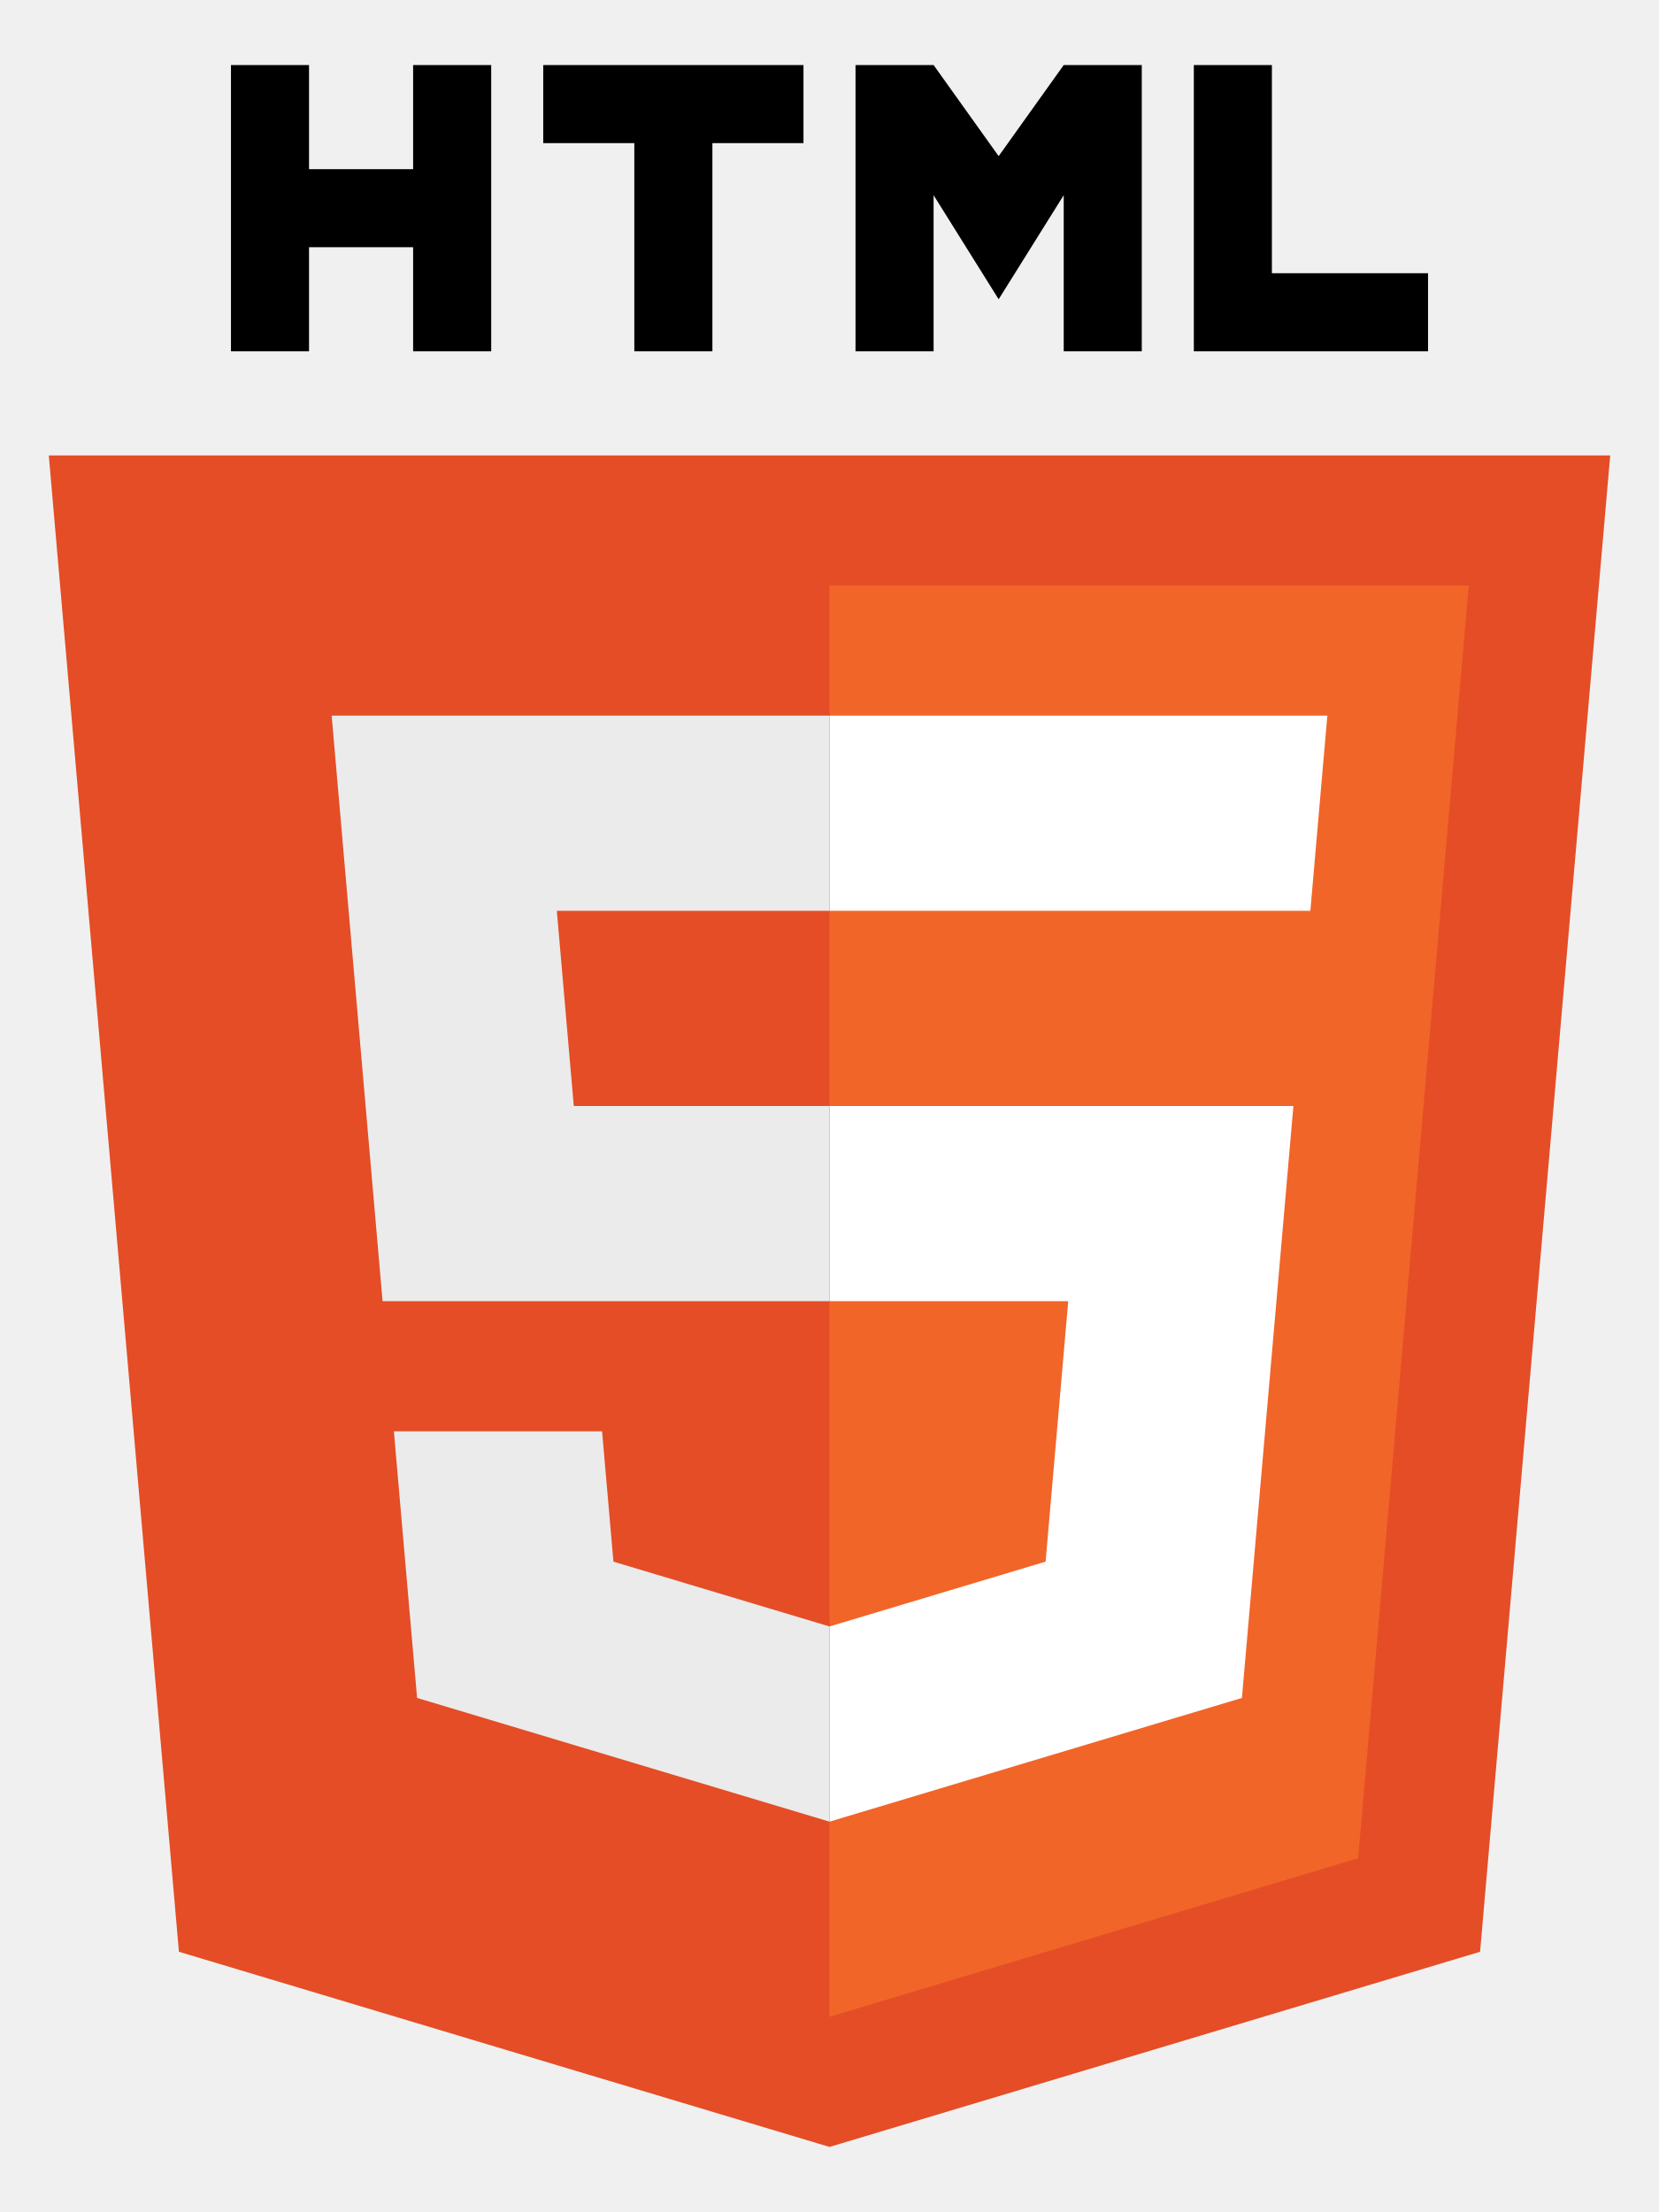
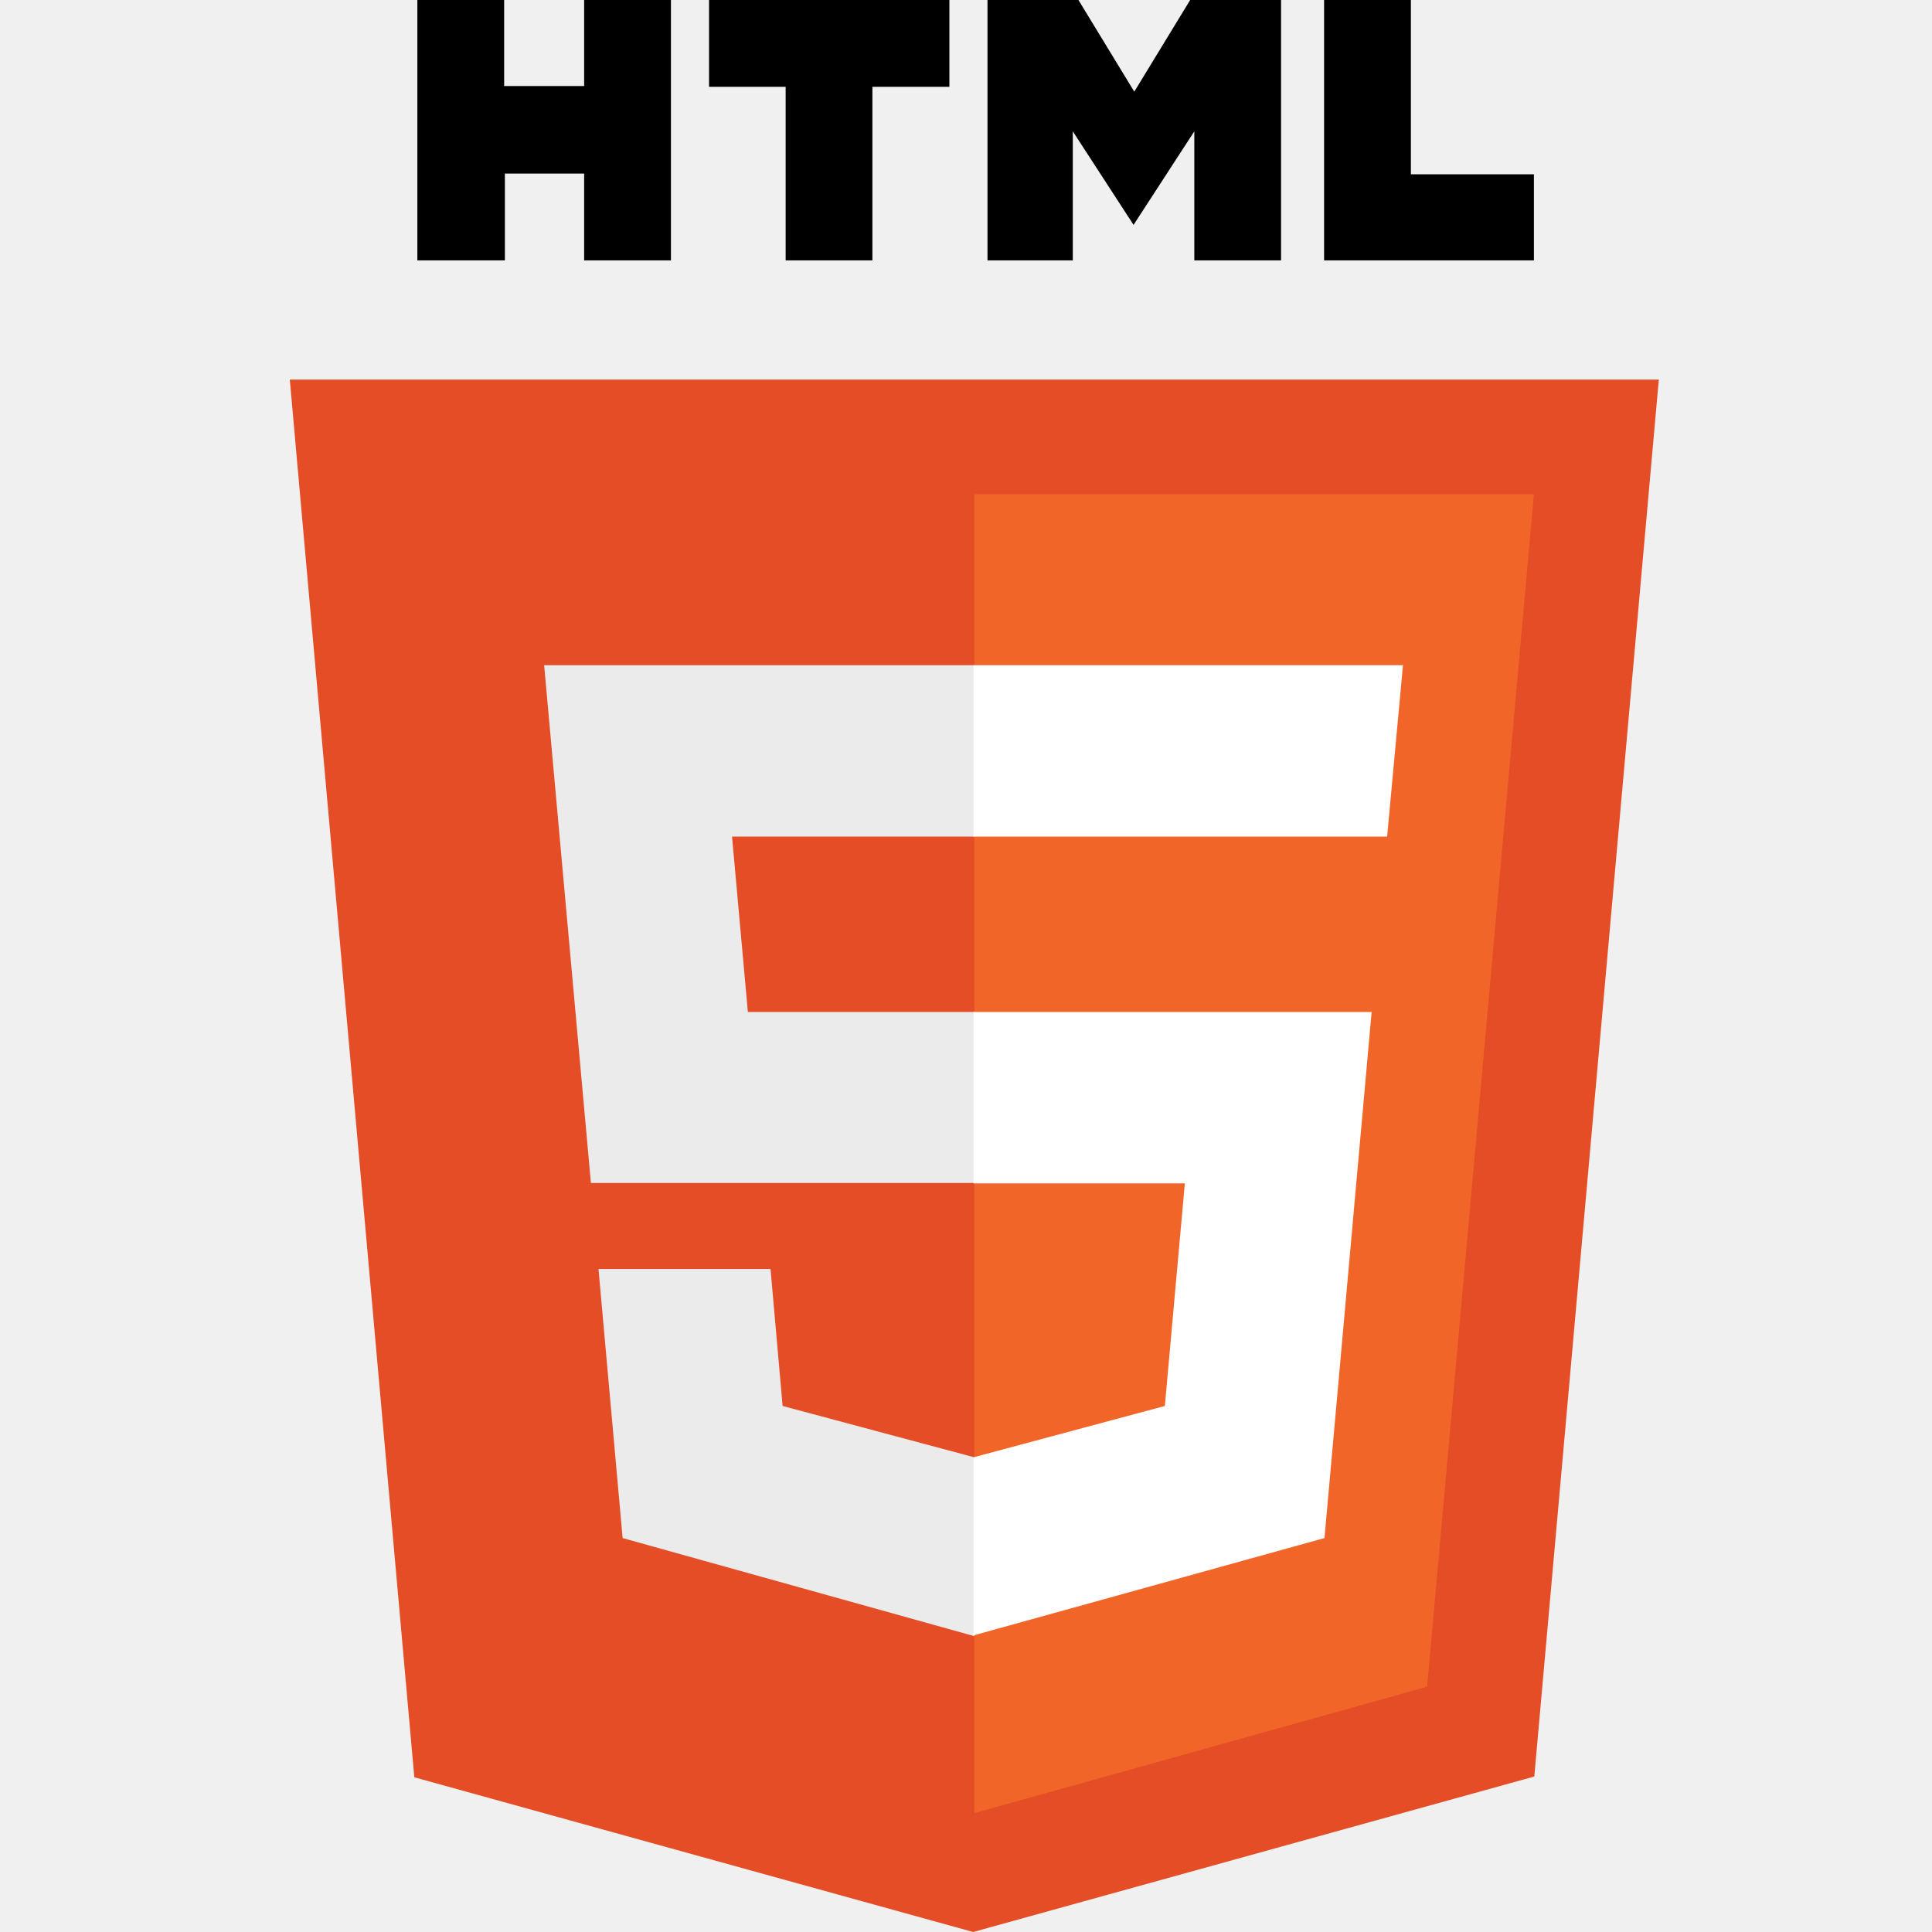
- <svg xmlns="http://www.w3.org/2000/svg" xmlns:xlink="http://www.w3.org/1999/xlink" fill="#fff" fill-rule="evenodd" stroke="#000" stroke-linecap="round" stroke-linejoin="round" viewBox="0 0 63.75 85">
-   <use xlink:href="#a" x="1.875" y="2.5" />
-   <symbol id="a" overflow="visible">
-     <g stroke="none">
-       <path fill="#e44d26" d="M60 15H0l5 57.5L30 80l25-7.5z" />
-       <path fill="#000" d="M7 0v11h3V7h4v4h3V0h-3v4h-4V0zm24 0v11h3V5l2.5 4L39 5v6h3V0h-3l-2.5 3.5L34 0zm13 0v11h9V8h-6V0z" />
-       <path fill="#ebebeb" d="m22.366 65.21-8.214-2.464-.67-7.701-.221-2.545h8l.436 5.009L30 60v7.5zM30 32.5H19.522l.652 7.5H30v7.5H12.826l-.652-7.5-.652-7.5-.652-7.5H30z" />
-       <path fill="#f16529" d="m51.739 52.5.435-5 .652-7.5.652-7.5.652-7.5.435-5H30v55l15.179-4.554 5.134-1.54.67-7.701.67-7.701z" />
-       <path fill="#000" d="M19 0v3h3.5v8h3V3H29V0z" />
-       <path d="M30 32.5h18.478l.652-7.5H30zm9.174 15H30V40h17.826l-.652 7.5-.435 5-.221 2.545-.67 7.701-8.214 2.464L30 67.5V60l8.304-2.491.435-5.009z" />
-     </g>
-   </symbol>
+ <svg xmlns="http://www.w3.org/2000/svg" width="40" height="40" viewBox="0 0 40 40" fill="none">
+   <path d="M8.641 0H10.438V1.781H12.094V0H13.891V5.391H12.094V3.594H10.453V5.391H8.641M16.266 1.797H14.68V0H19.656V1.797H18.062V5.391H16.266M20.445 0H22.328L23.484 1.898L24.641 0H26.523V5.391H24.727V2.719L23.469 4.656L22.211 2.719V5.391H20.445M27.414 0H29.211V3.609H31.758V5.391H27.414" fill="black" />
+   <path d="M8.578 36.797L6 7.859H34.344L31.766 36.781L20.148 40" fill="#E44D26" />
+   <path d="M20.172 37.539V10.234H31.758L29.547 34.922" fill="#F16529" />
+   <path d="M11.266 13.773H20.172V17.32H15.156L15.484 20.953H20.172V24.492H12.234M12.391 26.273H15.953L16.203 29.109L20.172 30.172V33.875L12.891 31.844" fill="#EBEBEB" />
+   <path d="M29.047 13.773H20.156V17.32H28.719M28.398 20.953H20.156V24.5H24.531L24.117 29.109L20.156 30.172V33.859L27.422 31.844" fill="white" />
</svg>
